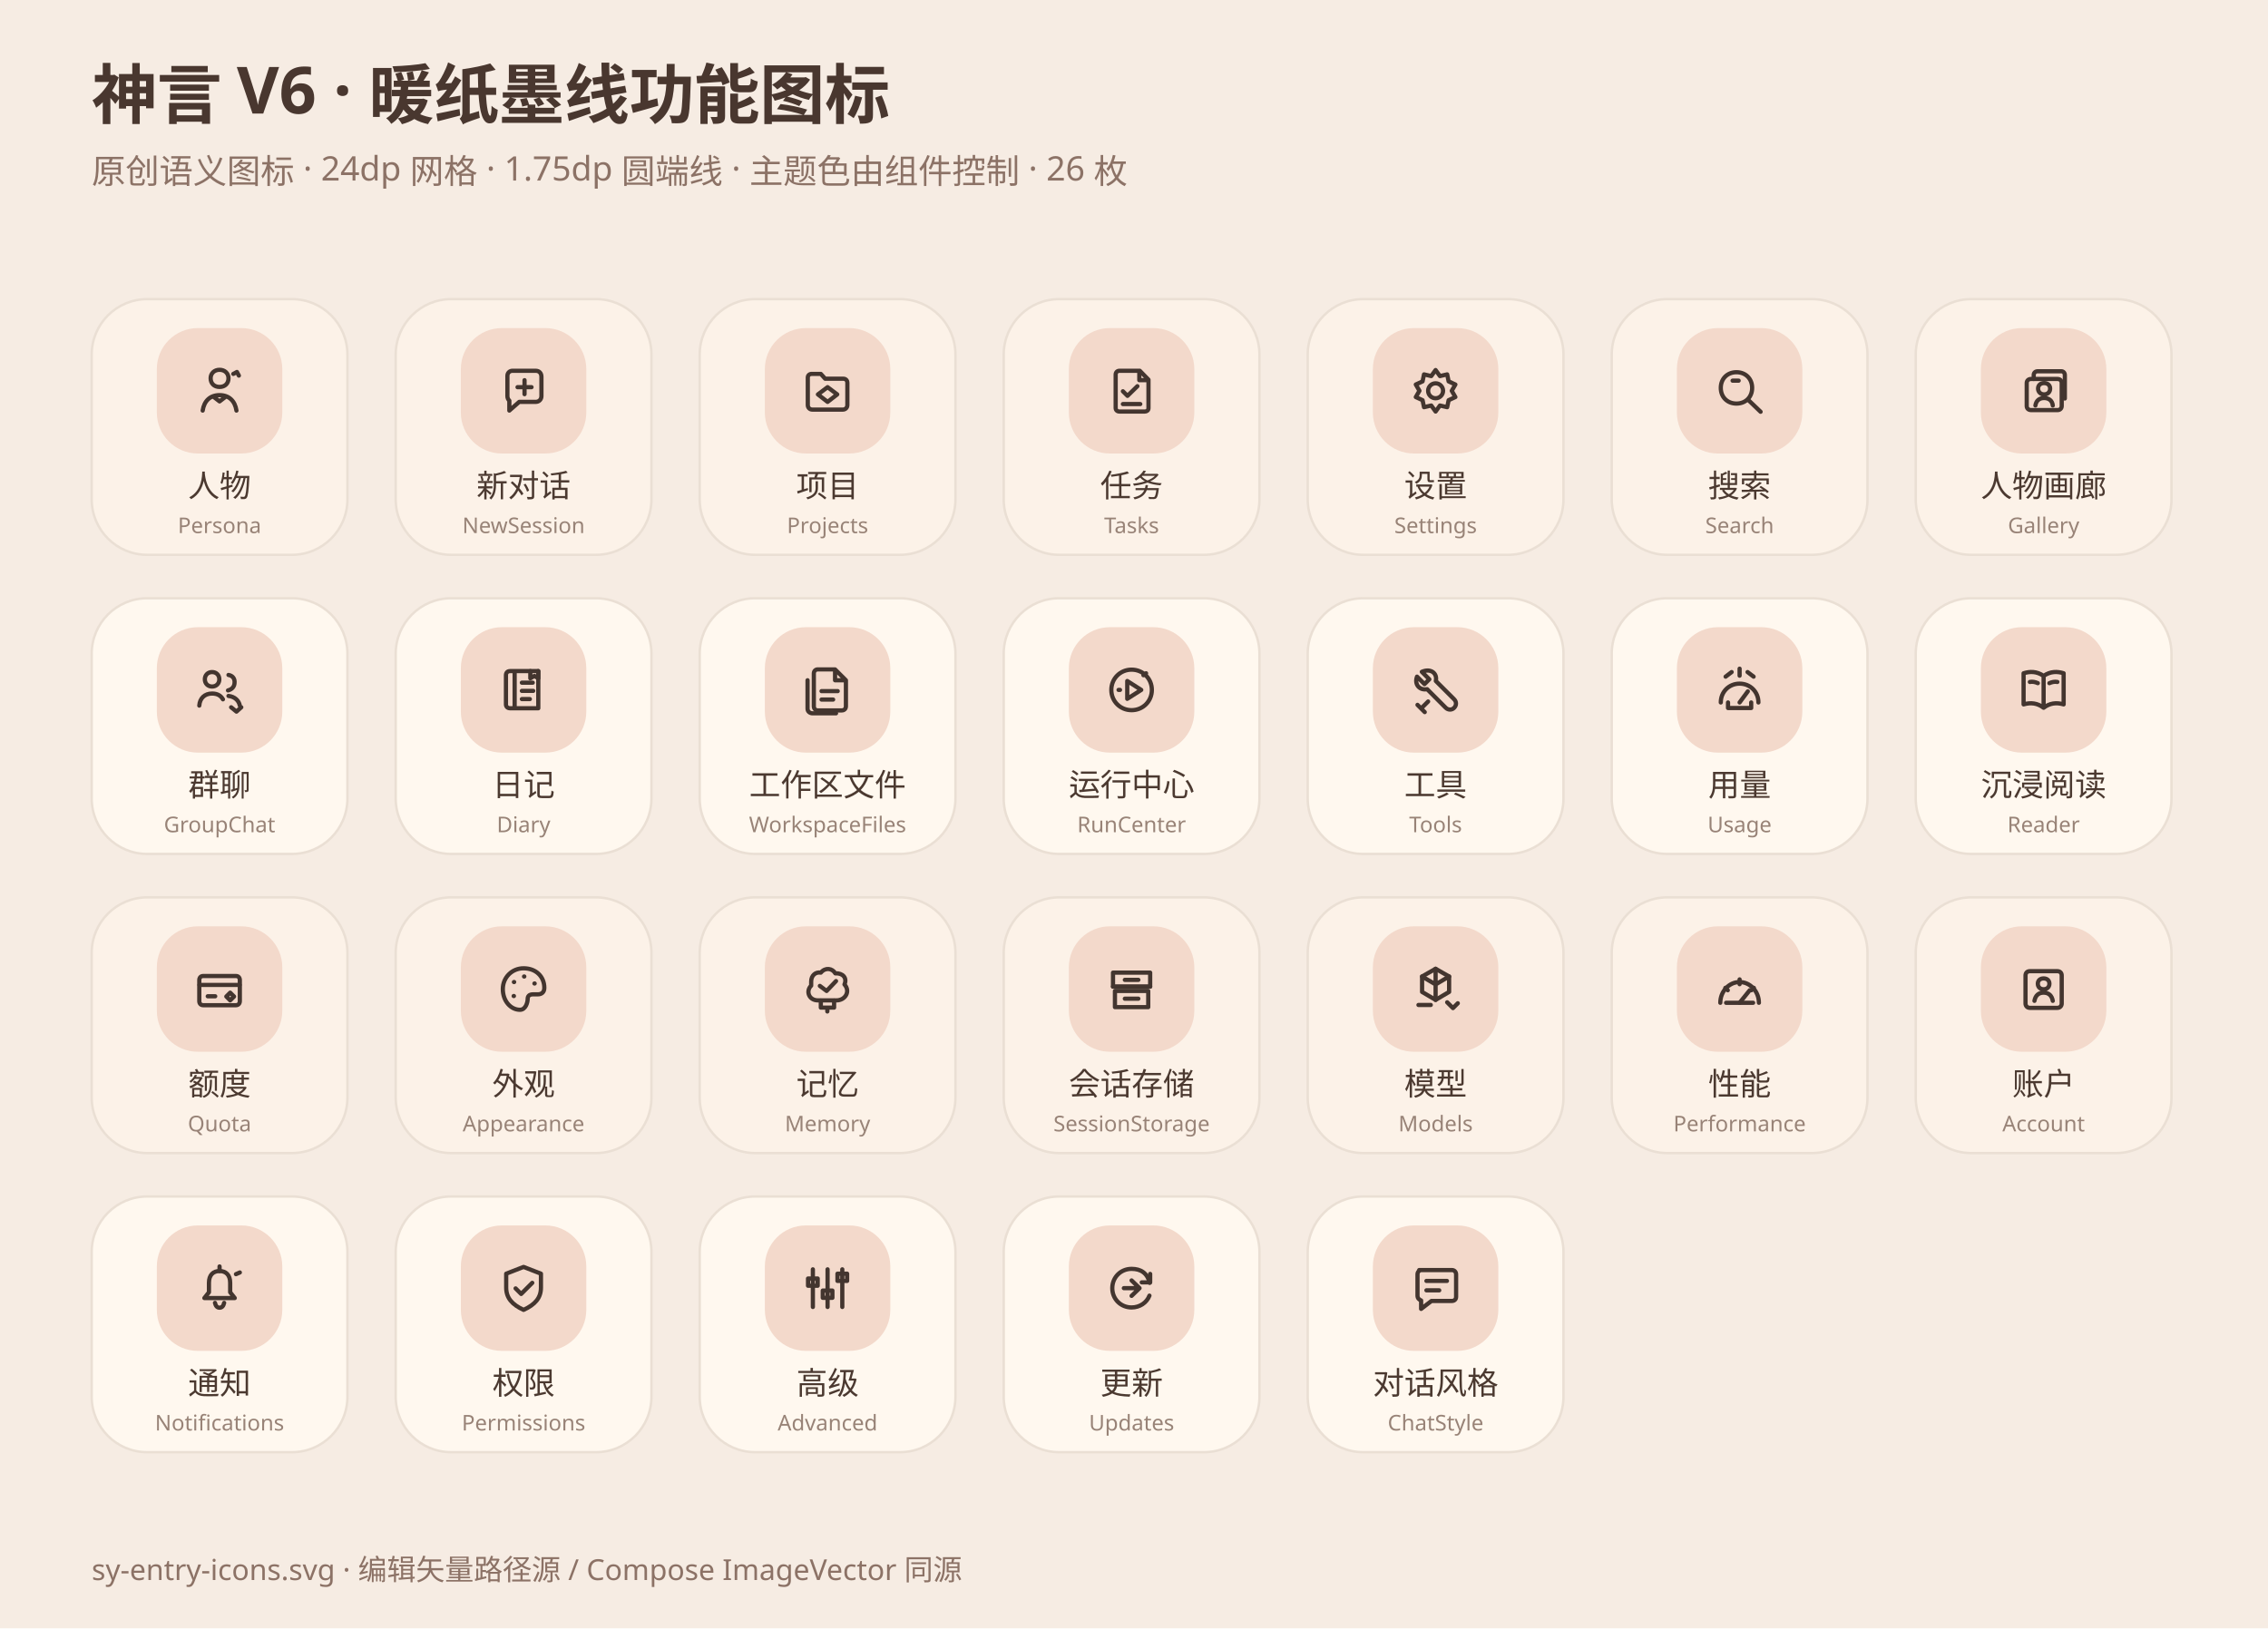
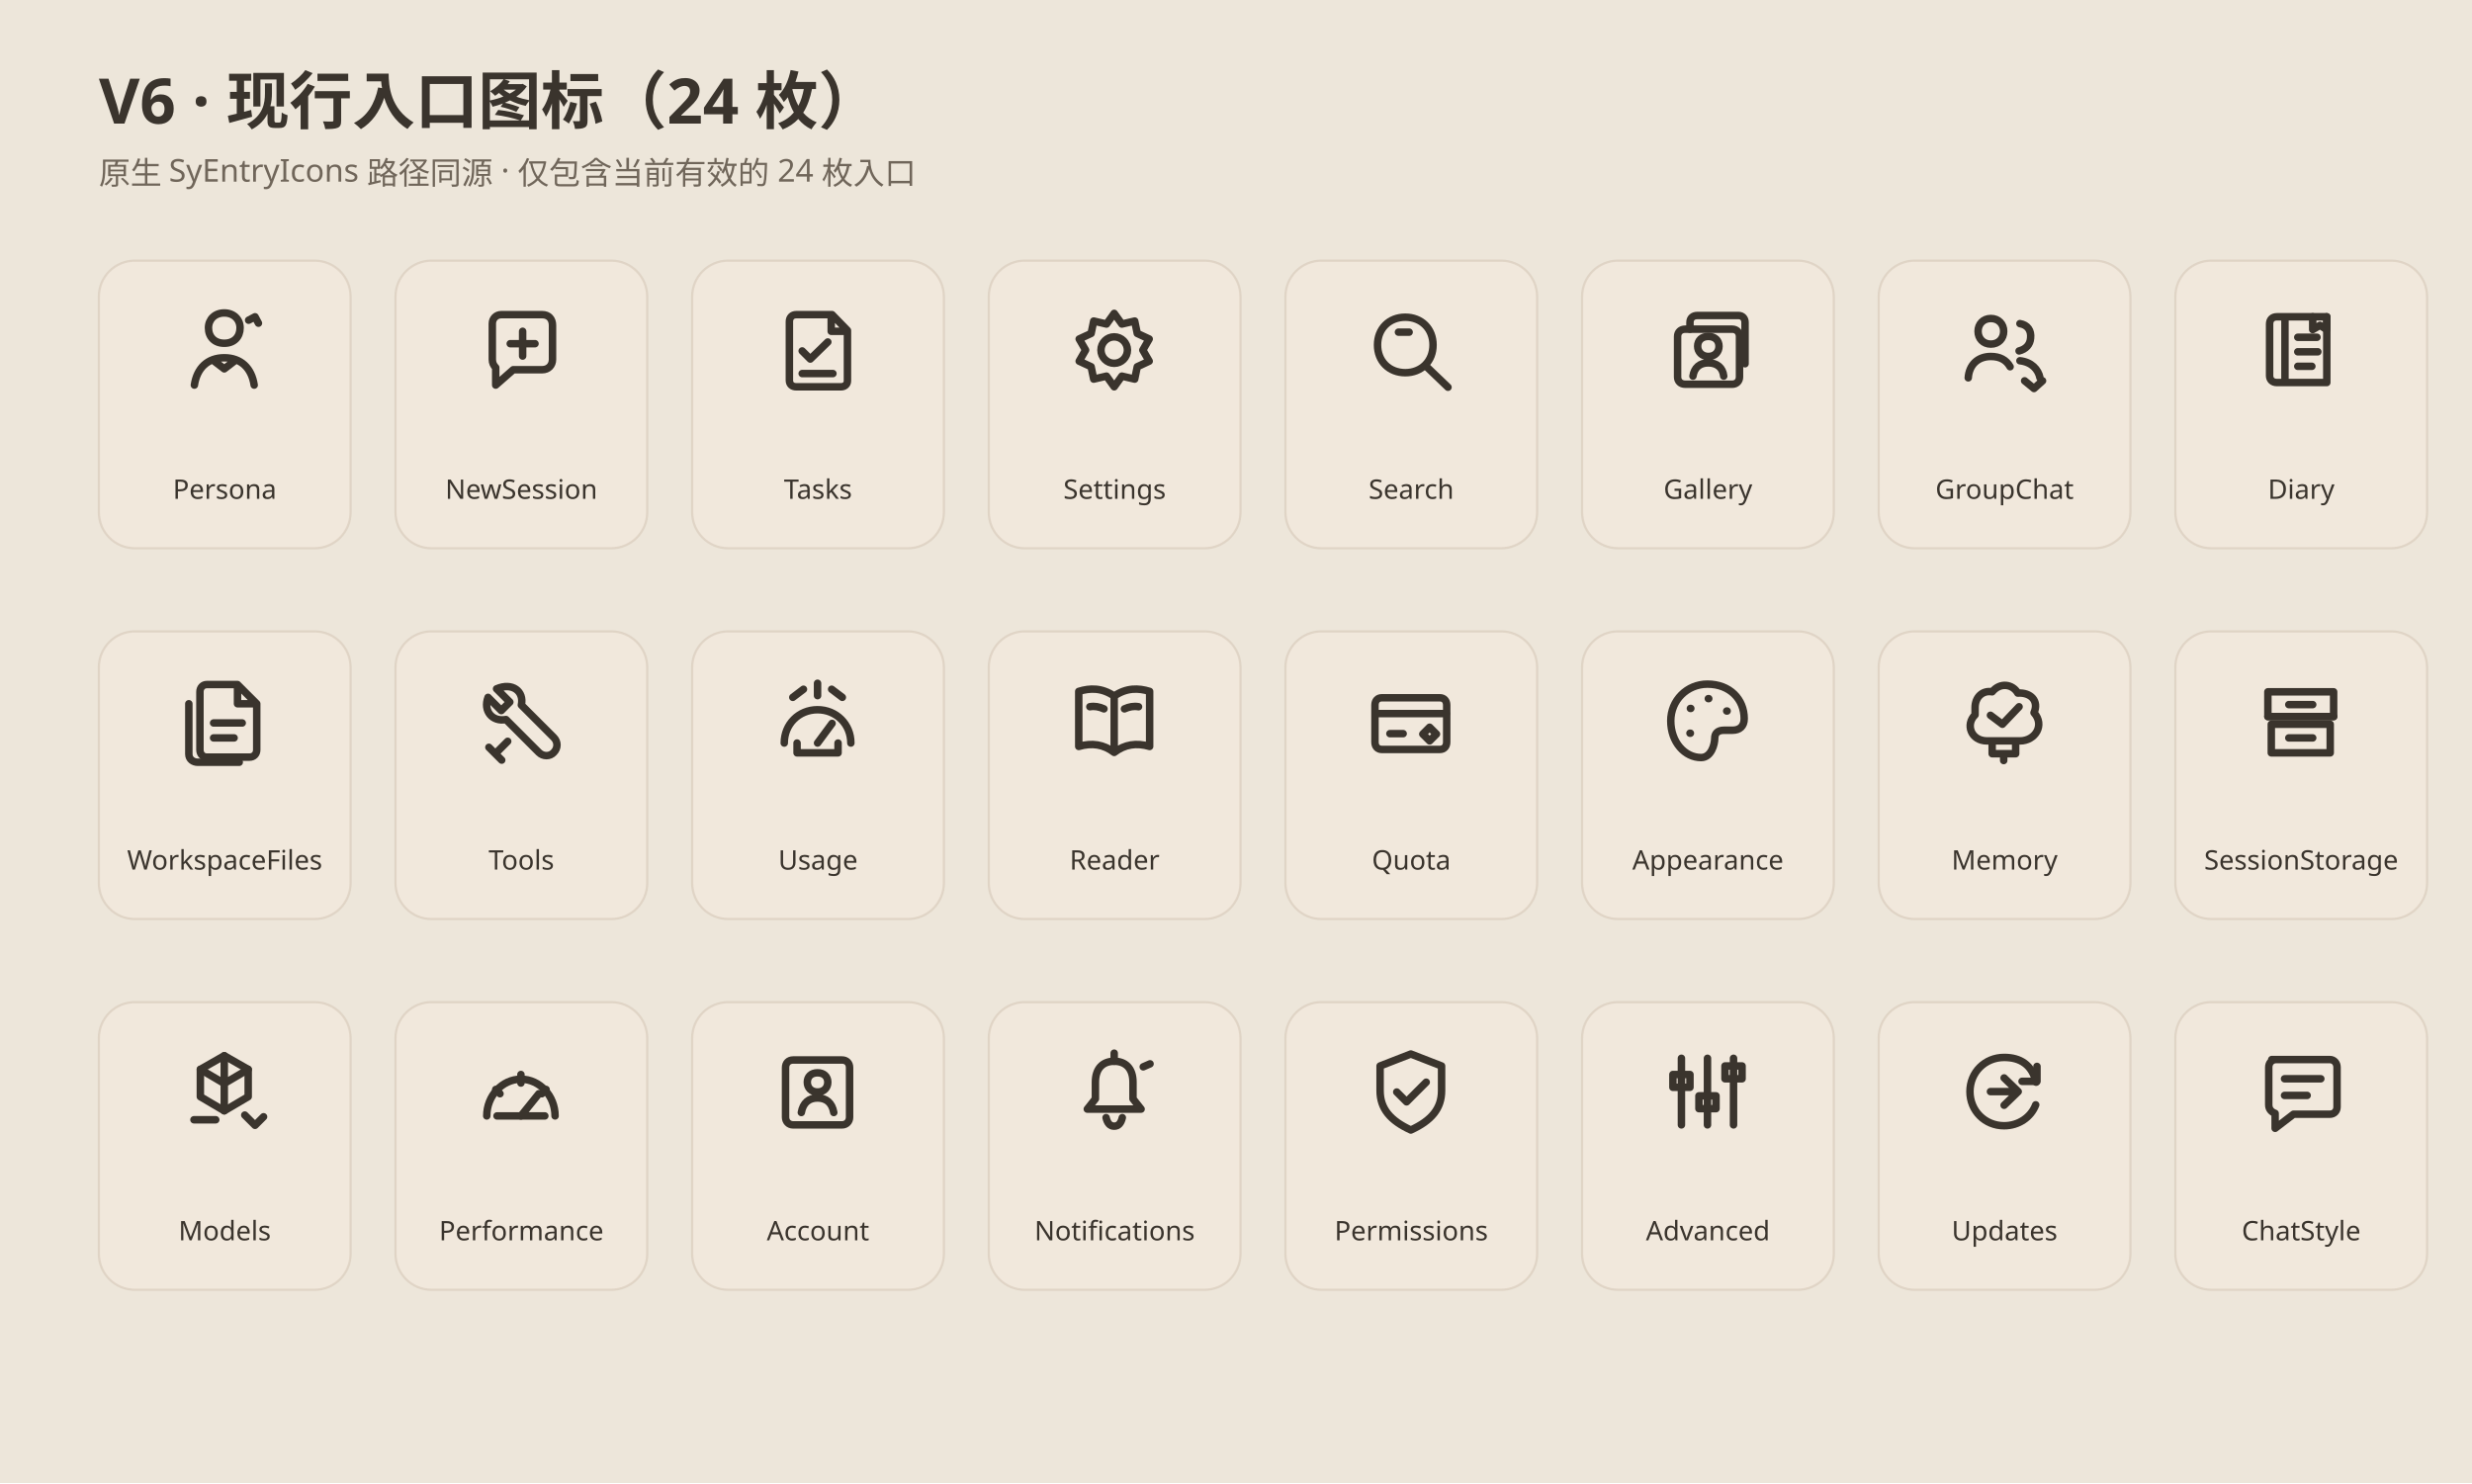
- <svg xmlns="http://www.w3.org/2000/svg" width="940" height="675" viewBox="0 0 940 675">
-   <rect width="940" height="675" fill="#F6ECE3" />
-   <text x="38" y="49" font-size="27" font-weight="700" fill="#49372F" font-family="sans-serif">神言 V6 · 暖纸墨线功能图标</text>
-   <text x="38" y="76" font-size="14" fill="#8C7266" font-family="sans-serif">原创语义图标 · 24dp 网格 · 1.75dp 圆端线 · 主题色由组件控制 · 26 枚</text>
-   <g transform="translate(38,124)">
-     <rect width="106" height="106" rx="23" fill="#FCF2E8" stroke="#EADFD4" />
-     <rect x="27" y="12" width="52" height="52" rx="17" fill="#F3D9CB" />
-     <g transform="translate(41,26)" fill="none" stroke="#43352F" stroke-width="1.75" stroke-linecap="round" stroke-linejoin="round">
-       <path d="M12 10.4 C9.7 10.4 8.3 8.9 8.3 6.8 C8.3 4.8 9.8 3.3 12 3.3 C14.2 3.3 15.7 4.8 15.7 6.8 C15.7 8.9 14.3 10.4 12 10.4" />
-       <path d="M5 20.2 C5.6 16.2 8.1 13.8 12 13.8 C15.9 13.8 18.4 16.2 19 20.2 M9.4 14.4 L12 16.4 L14.6 14.4" />
-       <path d="M17.7 5 L19.2 4.2 L20 5.7" />
-     </g>
-     <text x="53" y="82" font-size="13" text-anchor="middle" fill="#4B3930" font-family="sans-serif">人物</text>
-     <text x="53" y="97" font-size="9" text-anchor="middle" fill="#988377" font-family="sans-serif">Persona</text>
+ <svg xmlns="http://www.w3.org/2000/svg" width="1100" height="660" viewBox="0 0 1100 660">
+   <rect width="1100" height="660" fill="#EDE6DA" />
+   <text x="44" y="55" fill="#3A342D" font-size="28" font-family="sans-serif" font-weight="bold">V6 · 现行入口图标（24 枚）</text>
+   <text x="44" y="82" fill="#70665A" font-size="14" font-family="sans-serif">原生 SyEntryIcons 路径同源 · 仅包含当前有效的 24 枚入口</text>
+   <rect x="44" y="116" rx="16" width="112" height="128" fill="#F1E8DC" stroke="#D3C5B5" stroke-opacity=".55" />
+   <g transform="translate(77,133) scale(1.9)" fill="none" stroke="#3A342D" stroke-width="1.75" stroke-linecap="round" stroke-linejoin="round">
+     <path d="M12 10.4 C9.7 10.4 8.3 8.9 8.3 6.8 C8.3 4.8 9.8 3.3 12 3.3 C14.2 3.3 15.7 4.8 15.7 6.8 C15.7 8.9 14.3 10.4 12 10.4" />
+     <path d="M5 20.2 C5.6 16.2 8.1 13.8 12 13.8 C15.9 13.8 18.4 16.2 19 20.2 M9.4 14.4 L12 16.4 L14.6 14.4" />
+     <path d="M17.7 5 L19.2 4.2 L20 5.7" />
  </g>
-   <g transform="translate(164,124)">
-     <rect width="106" height="106" rx="23" fill="#FCF2E8" stroke="#EADFD4" />
-     <rect x="27" y="12" width="52" height="52" rx="17" fill="#F3D9CB" />
-     <g transform="translate(41,26)" fill="none" stroke="#43352F" stroke-width="1.75" stroke-linecap="round" stroke-linejoin="round">
-       <path d="M5.3 5.8 C5.3 4.6 6.2 3.7 7.4 3.7 H17 C18.5 3.7 19.4 4.7 19.4 6.2 V14.2 C19.4 15.6 18.4 16.6 17 16.6 H10.2 L6.1 20.2 V16.1 C5.6 15.6 5.3 15 5.3 14.2 Z" />
-       <path d="M12.4 7.6 V13.4 M9.5 10.5 H15.3" />
-     </g>
-     <text x="53" y="82" font-size="13" text-anchor="middle" fill="#4B3930" font-family="sans-serif">新对话</text>
-     <text x="53" y="97" font-size="9" text-anchor="middle" fill="#988377" font-family="sans-serif">NewSession</text>
+   <text x="100" y="222" font-size="12" font-family="sans-serif" text-anchor="middle" fill="#3A342D">Persona</text>
+   <rect x="176" y="116" rx="16" width="112" height="128" fill="#F1E8DC" stroke="#D3C5B5" stroke-opacity=".55" />
+   <g transform="translate(209,133) scale(1.9)" fill="none" stroke="#3A342D" stroke-width="1.75" stroke-linecap="round" stroke-linejoin="round">
+     <path d="M5.3 5.8 C5.3 4.6 6.2 3.7 7.4 3.7 H17 C18.5 3.7 19.4 4.7 19.4 6.2 V14.2 C19.4 15.6 18.4 16.6 17 16.6 H10.2 L6.1 20.2 V16.1 C5.6 15.6 5.3 15 5.3 14.2 Z" />
+     <path d="M12.4 7.6 V13.4 M9.5 10.5 H15.3" />
  </g>
-   <g transform="translate(290,124)">
-     <rect width="106" height="106" rx="23" fill="#FCF2E8" stroke="#EADFD4" />
-     <rect x="27" y="12" width="52" height="52" rx="17" fill="#F3D9CB" />
-     <g transform="translate(41,26)" fill="none" stroke="#43352F" stroke-width="1.75" stroke-linecap="round" stroke-linejoin="round">
-       <path d="M3.8 8.1 V6.5 C3.8 5.6 4.5 5 5.4 5 H9.2 L11 7 H18.6 C19.5 7 20.2 7.7 20.2 8.7 V17.9 C20.2 19 19.4 19.8 18.3 19.8 H5.7 C4.6 19.8 3.8 19 3.8 17.9 Z" />
-       <path d="M8 13.5 L12 10.5 L16 13.5 L12 16.6 Z" />
-     </g>
-     <text x="53" y="82" font-size="13" text-anchor="middle" fill="#4B3930" font-family="sans-serif">项目</text>
-     <text x="53" y="97" font-size="9" text-anchor="middle" fill="#988377" font-family="sans-serif">Projects</text>
+   <text x="232" y="222" font-size="12" font-family="sans-serif" text-anchor="middle" fill="#3A342D">NewSession</text>
+   <rect x="308" y="116" rx="16" width="112" height="128" fill="#F1E8DC" stroke="#D3C5B5" stroke-opacity=".55" />
+   <g transform="translate(341,133) scale(1.9)" fill="none" stroke="#3A342D" stroke-width="1.75" stroke-linecap="round" stroke-linejoin="round">
+     <path d="M7 3.7 H15.4 L19 7.4 V19.2 C19 20.1 18.3 20.6 17.5 20.6 H7 C6 20.6 5.4 20 5.4 19.1 V5.3 C5.4 4.4 6 3.7 7 3.7 Z M15.2 3.9 V7.6 H18.8" />
+     <path d="M8.4 12.2 L10.3 14.1 L14.4 10.1 M8.4 17.5 H15.6" />
  </g>
-   <g transform="translate(416,124)">
-     <rect width="106" height="106" rx="23" fill="#FCF2E8" stroke="#EADFD4" />
-     <rect x="27" y="12" width="52" height="52" rx="17" fill="#F3D9CB" />
-     <g transform="translate(41,26)" fill="none" stroke="#43352F" stroke-width="1.75" stroke-linecap="round" stroke-linejoin="round">
-       <path d="M7 3.7 H15.4 L19 7.4 V19.2 C19 20.1 18.3 20.6 17.5 20.6 H7 C6 20.6 5.4 20 5.4 19.1 V5.3 C5.4 4.4 6 3.7 7 3.7 Z M15.2 3.9 V7.6 H18.8" />
-       <path d="M8.4 12.2 L10.3 14.1 L14.4 10.1 M8.4 17.5 H15.6" />
-     </g>
-     <text x="53" y="82" font-size="13" text-anchor="middle" fill="#4B3930" font-family="sans-serif">任务</text>
-     <text x="53" y="97" font-size="9" text-anchor="middle" fill="#988377" font-family="sans-serif">Tasks</text>
+   <text x="364" y="222" font-size="12" font-family="sans-serif" text-anchor="middle" fill="#3A342D">Tasks</text>
+   <rect x="440" y="116" rx="16" width="112" height="128" fill="#F1E8DC" stroke="#D3C5B5" stroke-opacity=".55" />
+   <g transform="translate(473,133) scale(1.9)" fill="none" stroke="#3A342D" stroke-width="1.75" stroke-linecap="round" stroke-linejoin="round">
+     <path d="M12 3.4 L13.8 5.9 L16.8 5.2 L17.4 8.1 L20.2 9.4 L18.7 12 L20.2 14.6 L17.4 15.9 L16.8 18.8 L13.8 18.1 L12 20.6 L10.2 18.1 L7.2 18.8 L6.6 15.9 L3.8 14.6 L5.3 12 L3.8 9.4 L6.6 8.1 L7.2 5.2 L10.2 5.9 Z" />
+     <path d="M12 15.1 C13.7 15.1 15.1 13.7 15.1 12 S13.7 8.9 12 8.9 S8.9 10.3 8.9 12 S10.3 15.1 12 15.1 Z" />
  </g>
-   <g transform="translate(542,124)">
-     <rect width="106" height="106" rx="23" fill="#FCF2E8" stroke="#EADFD4" />
-     <rect x="27" y="12" width="52" height="52" rx="17" fill="#F3D9CB" />
-     <g transform="translate(41,26)" fill="none" stroke="#43352F" stroke-width="1.75" stroke-linecap="round" stroke-linejoin="round">
-       <path d="M12 3.4 L13.8 5.9 L16.8 5.2 L17.4 8.1 L20.2 9.4 L18.7 12 L20.2 14.6 L17.4 15.9 L16.8 18.8 L13.8 18.1 L12 20.6 L10.2 18.1 L7.2 18.8 L6.6 15.9 L3.8 14.6 L5.3 12 L3.8 9.4 L6.6 8.1 L7.2 5.2 L10.2 5.9 Z" />
-       <path d="M12 15.1 C13.7 15.1 15.1 13.7 15.1 12 S13.7 8.9 12 8.9 S8.9 10.3 8.9 12 S10.3 15.1 12 15.1 Z" />
-     </g>
-     <text x="53" y="82" font-size="13" text-anchor="middle" fill="#4B3930" font-family="sans-serif">设置</text>
-     <text x="53" y="97" font-size="9" text-anchor="middle" fill="#988377" font-family="sans-serif">Settings</text>
+   <text x="496" y="222" font-size="12" font-family="sans-serif" text-anchor="middle" fill="#3A342D">Settings</text>
+   <rect x="572" y="116" rx="16" width="112" height="128" fill="#F1E8DC" stroke="#D3C5B5" stroke-opacity=".55" />
+   <g transform="translate(605,133) scale(1.9)" fill="none" stroke="#3A342D" stroke-width="1.75" stroke-linecap="round" stroke-linejoin="round">
+     <path d="M10.7 4.3 C14.5 4.3 17.2 7 17.2 10.8 S14.5 17.3 10.7 17.3 S4.2 14.6 4.2 10.8 S6.9 4.3 10.7 4.3 Z" />
+     <path d="M15.9 16.1 L20.7 20.7 M9.1 7.8 L11.6 7.8" />
  </g>
-   <g transform="translate(668,124)">
-     <rect width="106" height="106" rx="23" fill="#FCF2E8" stroke="#EADFD4" />
-     <rect x="27" y="12" width="52" height="52" rx="17" fill="#F3D9CB" />
-     <g transform="translate(41,26)" fill="none" stroke="#43352F" stroke-width="1.75" stroke-linecap="round" stroke-linejoin="round">
-       <path d="M10.7 4.3 C14.5 4.3 17.2 7 17.2 10.8 S14.5 17.3 10.7 17.3 S4.2 14.6 4.2 10.8 S6.9 4.3 10.7 4.3 Z" />
-       <path d="M15.9 16.1 L20.7 20.7 M9.1 7.8 L11.6 7.8" />
-     </g>
-     <text x="53" y="82" font-size="13" text-anchor="middle" fill="#4B3930" font-family="sans-serif">搜索</text>
-     <text x="53" y="97" font-size="9" text-anchor="middle" fill="#988377" font-family="sans-serif">Search</text>
+   <text x="628" y="222" font-size="12" font-family="sans-serif" text-anchor="middle" fill="#3A342D">Search</text>
+   <rect x="704" y="116" rx="16" width="112" height="128" fill="#F1E8DC" stroke="#D3C5B5" stroke-opacity=".55" />
+   <g transform="translate(737,133) scale(1.9)" fill="none" stroke="#3A342D" stroke-width="1.75" stroke-linecap="round" stroke-linejoin="round">
+     <path d="M5 8.8 V18.3 C5 19.3 5.7 20 6.8 20 H17.8 C18.8 20 19.5 19.3 19.5 18.3 V8.8 C19.5 7.8 18.8 7.1 17.8 7.1 H6.8 C5.7 7.1 5 7.8 5 8.8 Z" />
+     <path d="M7.9 7.1 V5.5 C7.9 4.5 8.6 3.9 9.6 3.9 H19.3 C20.2 3.9 20.8 4.6 20.8 5.5 V15.2" />
+     <path d="M12.2 13.5 C13.8 13.5 14.7 12.4 14.7 11.1 C14.7 9.7 13.7 8.8 12.2 8.8 C10.7 8.8 9.7 9.7 9.7 11.1 C9.7 12.4 10.7 13.5 12.2 13.5 M8.6 18.1 C8.9 16.1 10.2 15 12.2 15 C14.2 15 15.6 16.1 15.8 18.1" />
  </g>
-   <g transform="translate(794,124)">
-     <rect width="106" height="106" rx="23" fill="#FCF2E8" stroke="#EADFD4" />
-     <rect x="27" y="12" width="52" height="52" rx="17" fill="#F3D9CB" />
-     <g transform="translate(41,26)" fill="none" stroke="#43352F" stroke-width="1.75" stroke-linecap="round" stroke-linejoin="round">
-       <path d="M5 8.8 V18.3 C5 19.3 5.7 20 6.8 20 H17.8 C18.8 20 19.5 19.3 19.5 18.3 V8.8 C19.5 7.8 18.8 7.1 17.8 7.1 H6.8 C5.7 7.1 5 7.8 5 8.8 Z" />
-       <path d="M7.9 7.1 V5.5 C7.9 4.5 8.6 3.9 9.6 3.9 H19.3 C20.2 3.9 20.8 4.6 20.8 5.5 V15.2" />
-       <path d="M12.2 13.5 C13.8 13.5 14.7 12.4 14.7 11.1 C14.7 9.7 13.7 8.8 12.2 8.8 C10.7 8.8 9.7 9.7 9.7 11.1 C9.7 12.4 10.7 13.5 12.2 13.5 M8.6 18.1 C8.9 16.1 10.2 15 12.2 15 C14.2 15 15.6 16.1 15.8 18.1" />
-     </g>
-     <text x="53" y="82" font-size="13" text-anchor="middle" fill="#4B3930" font-family="sans-serif">人物画廊</text>
-     <text x="53" y="97" font-size="9" text-anchor="middle" fill="#988377" font-family="sans-serif">Gallery</text>
+   <text x="760" y="222" font-size="12" font-family="sans-serif" text-anchor="middle" fill="#3A342D">Gallery</text>
+   <rect x="836" y="116" rx="16" width="112" height="128" fill="#F1E8DC" stroke="#D3C5B5" stroke-opacity=".55" />
+   <g transform="translate(869,133) scale(1.9)" fill="none" stroke="#3A342D" stroke-width="1.75" stroke-linecap="round" stroke-linejoin="round">
+     <path d="M8.9 10.6 C10.7 10.6 11.9 9.3 11.9 7.6 C11.9 5.9 10.7 4.6 8.9 4.6 C7.1 4.6 5.9 5.9 5.9 7.6 C5.9 9.3 7.1 10.6 8.9 10.6" />
+     <path d="M3.6 18.5 C3.8 15.5 5.8 13.5 8.9 13.5 C11 13.5 12.5 14.3 13.4 15.9" />
+     <path d="M15.7 5.8 C17.5 6.1 18.4 7.4 18.2 9.2 C18.1 10.7 17.1 11.8 15.5 12.2 M15.7 14.5 C18.4 14.8 20 16.5 20.4 18.5 M16.8 19.2 L19 21 L21 19.2" />
  </g>
-   <g transform="translate(38,248)">
-     <rect width="106" height="106" rx="23" fill="#FFF8EF" stroke="#EADFD4" />
-     <rect x="27" y="12" width="52" height="52" rx="17" fill="#F3D9CB" />
-     <g transform="translate(41,26)" fill="none" stroke="#43352F" stroke-width="1.75" stroke-linecap="round" stroke-linejoin="round">
-       <path d="M8.9 10.6 C10.7 10.6 11.9 9.3 11.9 7.6 C11.9 5.9 10.7 4.6 8.9 4.6 C7.1 4.6 5.9 5.9 5.9 7.6 C5.9 9.3 7.1 10.6 8.9 10.6" />
-       <path d="M3.6 18.5 C3.8 15.5 5.8 13.5 8.9 13.5 C11 13.5 12.5 14.3 13.4 15.9" />
-       <path d="M15.7 5.8 C17.5 6.1 18.4 7.4 18.2 9.2 C18.1 10.7 17.1 11.8 15.5 12.2 M15.7 14.5 C18.4 14.8 20 16.5 20.4 18.5 M16.8 19.2 L19 21 L21 19.2" />
-     </g>
-     <text x="53" y="82" font-size="13" text-anchor="middle" fill="#4B3930" font-family="sans-serif">群聊</text>
-     <text x="53" y="97" font-size="9" text-anchor="middle" fill="#988377" font-family="sans-serif">GroupChat</text>
+   <text x="892" y="222" font-size="12" font-family="sans-serif" text-anchor="middle" fill="#3A342D">GroupChat</text>
+   <rect x="968" y="116" rx="16" width="112" height="128" fill="#F1E8DC" stroke="#D3C5B5" stroke-opacity=".55" />
+   <g transform="translate(1001,133) scale(1.9)" fill="none" stroke="#3A342D" stroke-width="1.75" stroke-linecap="round" stroke-linejoin="round">
+     <path d="M6.4 4.2 H18.1 V19.6 H6.4 C5.3 19.6 4.7 18.9 4.7 18 V5.9 C4.7 4.9 5.3 4.2 6.4 4.2 Z M8.3 4.2 V19.6" />
+     <path d="M11.3 9 H15.8 M11.3 12.4 H16 M11.3 15.8 H14.6" />
+     <path d="M14.8 4.2 V7.2 L16.5 6.2 L18.1 7.2 V4.2" />
  </g>
-   <g transform="translate(164,248)">
-     <rect width="106" height="106" rx="23" fill="#FFF8EF" stroke="#EADFD4" />
-     <rect x="27" y="12" width="52" height="52" rx="17" fill="#F3D9CB" />
-     <g transform="translate(41,26)" fill="none" stroke="#43352F" stroke-width="1.75" stroke-linecap="round" stroke-linejoin="round">
-       <path d="M6.4 4.2 H18.1 V19.6 H6.4 C5.3 19.6 4.7 18.9 4.7 18 V5.9 C4.7 4.9 5.3 4.2 6.4 4.2 Z M8.3 4.2 V19.6" />
-       <path d="M11.3 9 H15.8 M11.3 12.4 H16 M11.3 15.8 H14.6" />
-       <path d="M14.8 4.2 V7.2 L16.5 6.2 L18.1 7.2 V4.2" />
-     </g>
-     <text x="53" y="82" font-size="13" text-anchor="middle" fill="#4B3930" font-family="sans-serif">日记</text>
-     <text x="53" y="97" font-size="9" text-anchor="middle" fill="#988377" font-family="sans-serif">Diary</text>
+   <text x="1024" y="222" font-size="12" font-family="sans-serif" text-anchor="middle" fill="#3A342D">Diary</text>
+   <rect x="44" y="281" rx="16" width="112" height="128" fill="#F1E8DC" stroke="#D3C5B5" stroke-opacity=".55" />
+   <g transform="translate(77,298) scale(1.9)" fill="none" stroke="#3A342D" stroke-width="1.75" stroke-linecap="round" stroke-linejoin="round">
+     <path d="M7.9 3.5 H15.1 L19.6 8 V18.8 C19.6 19.8 18.9 20.5 17.9 20.5 H7.9 C7 20.5 6.3 19.8 6.3 18.8 V5.2 C6.3 4.2 7 3.5 7.9 3.5 Z M15.1 3.5 V8 H19.6" />
+     <path d="M3.7 8 V19.8 C3.7 21 4.7 21.7 5.8 21.7 H15.5" />
+     <path d="M9.5 12.5 H16.2 M9.5 16 H14.3" />
  </g>
-   <g transform="translate(290,248)">
-     <rect width="106" height="106" rx="23" fill="#FFF8EF" stroke="#EADFD4" />
-     <rect x="27" y="12" width="52" height="52" rx="17" fill="#F3D9CB" />
-     <g transform="translate(41,26)" fill="none" stroke="#43352F" stroke-width="1.75" stroke-linecap="round" stroke-linejoin="round">
-       <path d="M7.9 3.5 H15.1 L19.6 8 V18.8 C19.6 19.8 18.9 20.5 17.9 20.5 H7.9 C7 20.5 6.3 19.8 6.3 18.8 V5.2 C6.3 4.2 7 3.5 7.9 3.5 Z M15.1 3.5 V8 H19.6" />
-       <path d="M3.7 8 V19.8 C3.7 21 4.7 21.7 5.8 21.7 H15.5" />
-       <path d="M9.5 12.5 H16.2 M9.5 16 H14.3" />
-     </g>
-     <text x="53" y="82" font-size="13" text-anchor="middle" fill="#4B3930" font-family="sans-serif">工作区文件</text>
-     <text x="53" y="97" font-size="9" text-anchor="middle" fill="#988377" font-family="sans-serif">WorkspaceFiles</text>
+   <text x="100" y="387" font-size="12" font-family="sans-serif" text-anchor="middle" fill="#3A342D">WorkspaceFiles</text>
+   <rect x="176" y="281" rx="16" width="112" height="128" fill="#F1E8DC" stroke="#D3C5B5" stroke-opacity=".55" />
+   <g transform="translate(209,298) scale(1.9)" fill="none" stroke="#3A342D" stroke-width="1.75" stroke-linecap="round" stroke-linejoin="round">
+     <path d="M6.3 4.5 L9.4 7.6 L7.4 9.6 L4.3 6.5 C3.1 9.7 5.3 12.3 8.5 11.7 L16.2 19.4 C17.2 20.4 18.8 20.4 19.7 19.4 C20.7 18.4 20.7 16.9 19.7 15.9 L12.1 8.3 C12.8 5.1 10 2.9 6.3 4.5 Z" />
+     <path d="M6 19.7 L8.9 16.8 M4.5 18.2 L7.5 21.2" />
  </g>
-   <g transform="translate(416,248)">
-     <rect width="106" height="106" rx="23" fill="#FFF8EF" stroke="#EADFD4" />
-     <rect x="27" y="12" width="52" height="52" rx="17" fill="#F3D9CB" />
-     <g transform="translate(41,26)" fill="none" stroke="#43352F" stroke-width="1.75" stroke-linecap="round" stroke-linejoin="round">
-       <path d="M12 3.6 C16.7 3.6 20.4 7.3 20.4 12 S16.7 20.4 12 20.4 S3.6 16.7 3.6 12 S7.3 3.6 12 3.6 Z" />
-       <path d="M10.2 8.3 L16 12 L10.2 15.7 Z M6.6 12 H7.2 M16.9 5.9 L18 5.1" />
-     </g>
-     <text x="53" y="82" font-size="13" text-anchor="middle" fill="#4B3930" font-family="sans-serif">运行中心</text>
-     <text x="53" y="97" font-size="9" text-anchor="middle" fill="#988377" font-family="sans-serif">RunCenter</text>
+   <text x="232" y="387" font-size="12" font-family="sans-serif" text-anchor="middle" fill="#3A342D">Tools</text>
+   <rect x="308" y="281" rx="16" width="112" height="128" fill="#F1E8DC" stroke="#D3C5B5" stroke-opacity=".55" />
+   <g transform="translate(341,298) scale(1.9)" fill="none" stroke="#3A342D" stroke-width="1.75" stroke-linecap="round" stroke-linejoin="round">
+     <path d="M4.2 17.2 C4.2 12.8 7.6 9.4 12 9.4 C16.4 9.4 19.8 12.8 19.8 17.2" />
+     <path d="M12 17.2 L15.4 12.6 M7.2 17.2 V19.5 H16.8 V17.2" />
+     <path d="M6.2 6.5 L8.7 4.6 M12 6.1 V3.2 M17.8 6.5 L15.3 4.6" />
  </g>
-   <g transform="translate(542,248)">
-     <rect width="106" height="106" rx="23" fill="#FFF8EF" stroke="#EADFD4" />
-     <rect x="27" y="12" width="52" height="52" rx="17" fill="#F3D9CB" />
-     <g transform="translate(41,26)" fill="none" stroke="#43352F" stroke-width="1.75" stroke-linecap="round" stroke-linejoin="round">
-       <path d="M6.3 4.5 L9.4 7.6 L7.4 9.6 L4.3 6.5 C3.1 9.7 5.3 12.3 8.5 11.7 L16.2 19.4 C17.2 20.4 18.8 20.4 19.7 19.4 C20.7 18.4 20.7 16.9 19.7 15.9 L12.1 8.3 C12.8 5.1 10 2.9 6.3 4.5 Z" />
-       <path d="M6 19.7 L8.9 16.8 M4.5 18.2 L7.5 21.2" />
-     </g>
-     <text x="53" y="82" font-size="13" text-anchor="middle" fill="#4B3930" font-family="sans-serif">工具</text>
-     <text x="53" y="97" font-size="9" text-anchor="middle" fill="#988377" font-family="sans-serif">Tools</text>
+   <text x="364" y="387" font-size="12" font-family="sans-serif" text-anchor="middle" fill="#3A342D">Usage</text>
+   <rect x="440" y="281" rx="16" width="112" height="128" fill="#F1E8DC" stroke="#D3C5B5" stroke-opacity=".55" />
+   <g transform="translate(473,298) scale(1.9)" fill="none" stroke="#3A342D" stroke-width="1.75" stroke-linecap="round" stroke-linejoin="round">
+     <path d="M12 6.2 C9.1 4.2 6.3 4.3 3.7 5.1 V18 C6.8 17.1 9.5 17.5 12 19.4 C14.5 17.5 17.2 17.1 20.3 18 V5.1 C17.7 4.3 14.9 4.2 12 6.2 Z M12 6.2 V19.4" />
+     <path d="M6.3 8.7 C7.4 8.5 8.5 8.7 9.6 9.2 M14.4 9.2 C15.5 8.7 16.6 8.5 17.7 8.7" />
  </g>
-   <g transform="translate(668,248)">
-     <rect width="106" height="106" rx="23" fill="#FFF8EF" stroke="#EADFD4" />
-     <rect x="27" y="12" width="52" height="52" rx="17" fill="#F3D9CB" />
-     <g transform="translate(41,26)" fill="none" stroke="#43352F" stroke-width="1.75" stroke-linecap="round" stroke-linejoin="round">
-       <path d="M4.2 17.2 C4.2 12.8 7.6 9.4 12 9.4 C16.4 9.4 19.8 12.8 19.8 17.2" />
-       <path d="M12 17.2 L15.4 12.6 M7.2 17.2 V19.5 H16.8 V17.2" />
-       <path d="M6.2 6.5 L8.7 4.6 M12 6.1 V3.2 M17.8 6.5 L15.3 4.6" />
-     </g>
-     <text x="53" y="82" font-size="13" text-anchor="middle" fill="#4B3930" font-family="sans-serif">用量</text>
-     <text x="53" y="97" font-size="9" text-anchor="middle" fill="#988377" font-family="sans-serif">Usage</text>
+   <text x="496" y="387" font-size="12" font-family="sans-serif" text-anchor="middle" fill="#3A342D">Reader</text>
+   <rect x="572" y="281" rx="16" width="112" height="128" fill="#F1E8DC" stroke="#D3C5B5" stroke-opacity=".55" />
+   <g transform="translate(605,298) scale(1.9)" fill="none" stroke="#3A342D" stroke-width="1.75" stroke-linecap="round" stroke-linejoin="round">
+     <path d="M5.2 6.6 H18.8 C19.8 6.6 20.4 7.3 20.4 8.3 V17 C20.4 18 19.8 18.7 18.8 18.7 H5.2 C4.2 18.7 3.6 18 3.6 17 V8.3 C3.6 7.3 4.2 6.6 5.2 6.6 Z" />
+     <path d="M3.7 10.3 H20.3 M7.1 15 H10.2 M16.4 13.5 L18 15.1 L16.4 16.7 L14.8 15.1 Z" />
  </g>
-   <g transform="translate(794,248)">
-     <rect width="106" height="106" rx="23" fill="#FFF8EF" stroke="#EADFD4" />
-     <rect x="27" y="12" width="52" height="52" rx="17" fill="#F3D9CB" />
-     <g transform="translate(41,26)" fill="none" stroke="#43352F" stroke-width="1.75" stroke-linecap="round" stroke-linejoin="round">
-       <path d="M12 6.2 C9.1 4.2 6.3 4.3 3.7 5.1 V18 C6.8 17.1 9.5 17.5 12 19.4 C14.5 17.5 17.2 17.1 20.3 18 V5.1 C17.7 4.3 14.9 4.2 12 6.2 Z M12 6.2 V19.4" />
-       <path d="M6.3 8.7 C7.4 8.5 8.5 8.7 9.6 9.2 M14.4 9.2 C15.5 8.7 16.6 8.5 17.7 8.7" />
-     </g>
-     <text x="53" y="82" font-size="13" text-anchor="middle" fill="#4B3930" font-family="sans-serif">沉浸阅读</text>
-     <text x="53" y="97" font-size="9" text-anchor="middle" fill="#988377" font-family="sans-serif">Reader</text>
+   <text x="628" y="387" font-size="12" font-family="sans-serif" text-anchor="middle" fill="#3A342D">Quota</text>
+   <rect x="704" y="281" rx="16" width="112" height="128" fill="#F1E8DC" stroke="#D3C5B5" stroke-opacity=".55" />
+   <g transform="translate(737,298) scale(1.9)" fill="none" stroke="#3A342D" stroke-width="1.75" stroke-linecap="round" stroke-linejoin="round">
+     <path d="M12 3.4 C17.2 3.4 20.6 6.9 20.6 11.5 C20.6 13.3 19.5 14.2 17.9 14.2 H15.9 C14.3 14.2 13.7 15 13.7 16.1 C13.7 17.5 12.9 20.6 10.5 20.6 C6.7 20.6 3.4 17 3.4 12 C3.4 7.2 7.2 3.4 12 3.4 Z" />
+     <path d="M8 9.1 L8.1 9.1 M12.2 6.8 L12.3 6.8 M16.5 9.7 L16.6 9.7 M7.9 14.9 L8 14.9" />
  </g>
-   <g transform="translate(38,372)">
-     <rect width="106" height="106" rx="23" fill="#FCF2E8" stroke="#EADFD4" />
-     <rect x="27" y="12" width="52" height="52" rx="17" fill="#F3D9CB" />
-     <g transform="translate(41,26)" fill="none" stroke="#43352F" stroke-width="1.75" stroke-linecap="round" stroke-linejoin="round">
-       <path d="M5.2 6.6 H18.8 C19.8 6.6 20.4 7.3 20.4 8.3 V17 C20.4 18 19.8 18.7 18.8 18.7 H5.2 C4.2 18.7 3.6 18 3.6 17 V8.3 C3.6 7.3 4.2 6.6 5.2 6.6 Z" />
-       <path d="M3.7 10.3 H20.3 M7.1 15 H10.2 M16.4 13.5 L18 15.1 L16.4 16.7 L14.8 15.1 Z" />
-     </g>
-     <text x="53" y="82" font-size="13" text-anchor="middle" fill="#4B3930" font-family="sans-serif">额度</text>
-     <text x="53" y="97" font-size="9" text-anchor="middle" fill="#988377" font-family="sans-serif">Quota</text>
+   <text x="760" y="387" font-size="12" font-family="sans-serif" text-anchor="middle" fill="#3A342D">Appearance</text>
+   <rect x="836" y="281" rx="16" width="112" height="128" fill="#F1E8DC" stroke="#D3C5B5" stroke-opacity=".55" />
+   <g transform="translate(869,298) scale(1.9)" fill="none" stroke="#3A342D" stroke-width="1.75" stroke-linecap="round" stroke-linejoin="round">
+     <path d="M5.2 8.9 C5.2 6.4 7 4.8 9.2 5.2 C11.1 2.9 14 3.4 15.2 5.5 C18.3 5.3 20.2 7.4 19 10.1 C21.6 13 19.3 16.7 15.7 16.7 H8 C4.2 16.7 2.9 12.8 5.2 10.6 Z" />
+     <path d="M9.2 16.8 V19.7 H14.7 V16.8 M11.9 19.7 V21.3" />
+     <path d="M8.8 10.7 L11.6 12.8 L15.5 8.7" />
  </g>
-   <g transform="translate(164,372)">
-     <rect width="106" height="106" rx="23" fill="#FCF2E8" stroke="#EADFD4" />
-     <rect x="27" y="12" width="52" height="52" rx="17" fill="#F3D9CB" />
-     <g transform="translate(41,26)" fill="none" stroke="#43352F" stroke-width="1.75" stroke-linecap="round" stroke-linejoin="round">
-       <path d="M12 3.4 C17.2 3.4 20.6 6.9 20.6 11.5 C20.6 13.3 19.5 14.2 17.9 14.2 H15.9 C14.3 14.2 13.7 15 13.7 16.1 C13.7 17.5 12.9 20.6 10.5 20.6 C6.7 20.6 3.4 17 3.4 12 C3.4 7.2 7.2 3.4 12 3.4 Z" />
-       <path d="M8 9.1 L8.1 9.1 M12.2 6.8 L12.3 6.8 M16.5 9.7 L16.6 9.7 M7.9 14.9 L8 14.9" />
-     </g>
-     <text x="53" y="82" font-size="13" text-anchor="middle" fill="#4B3930" font-family="sans-serif">外观</text>
-     <text x="53" y="97" font-size="9" text-anchor="middle" fill="#988377" font-family="sans-serif">Appearance</text>
+   <text x="892" y="387" font-size="12" font-family="sans-serif" text-anchor="middle" fill="#3A342D">Memory</text>
+   <rect x="968" y="281" rx="16" width="112" height="128" fill="#F1E8DC" stroke="#D3C5B5" stroke-opacity=".55" />
+   <g transform="translate(1001,298) scale(1.9)" fill="none" stroke="#3A342D" stroke-width="1.75" stroke-linecap="round" stroke-linejoin="round">
+     <path d="M4.3 5.2 H19.7 V11 H4.3 Z M5.1 12.8 H18.9 V19.5 H5.1 Z" />
+     <path d="M9.2 8.2 H14.8 M9.2 16 H14.8 M4.3 11 H19.7" />
  </g>
-   <g transform="translate(290,372)">
-     <rect width="106" height="106" rx="23" fill="#FCF2E8" stroke="#EADFD4" />
-     <rect x="27" y="12" width="52" height="52" rx="17" fill="#F3D9CB" />
-     <g transform="translate(41,26)" fill="none" stroke="#43352F" stroke-width="1.75" stroke-linecap="round" stroke-linejoin="round">
-       <path d="M5.2 8.9 C5.2 6.4 7 4.8 9.2 5.2 C11.1 2.9 14 3.4 15.2 5.5 C18.3 5.3 20.2 7.4 19 10.1 C21.6 13 19.3 16.7 15.7 16.7 H8 C4.2 16.7 2.9 12.8 5.2 10.6 Z" />
-       <path d="M9.2 16.8 V19.7 H14.7 V16.8 M11.9 19.7 V21.3" />
-       <path d="M8.8 10.7 L11.6 12.8 L15.5 8.7" />
-     </g>
-     <text x="53" y="82" font-size="13" text-anchor="middle" fill="#4B3930" font-family="sans-serif">记忆</text>
-     <text x="53" y="97" font-size="9" text-anchor="middle" fill="#988377" font-family="sans-serif">Memory</text>
+   <text x="1024" y="387" font-size="12" font-family="sans-serif" text-anchor="middle" fill="#3A342D">SessionStorage</text>
+   <rect x="44" y="446" rx="16" width="112" height="128" fill="#F1E8DC" stroke="#D3C5B5" stroke-opacity=".55" />
+   <g transform="translate(77,463) scale(1.9)" fill="none" stroke="#3A342D" stroke-width="1.75" stroke-linecap="round" stroke-linejoin="round">
+     <path d="M12 3.6 L17.6 6.8 V13.2 L12 16.5 L6.4 13.2 V6.8 Z" />
+     <path d="M12 3.6 V10.1 M6.4 6.8 L12 10.1 L17.6 6.8 M12 10.1 V16.5" />
+     <path d="M16.8 17.5 L19.2 19.9 L21.2 17.9 M4.9 18.6 H10" />
  </g>
-   <g transform="translate(416,372)">
-     <rect width="106" height="106" rx="23" fill="#FCF2E8" stroke="#EADFD4" />
-     <rect x="27" y="12" width="52" height="52" rx="17" fill="#F3D9CB" />
-     <g transform="translate(41,26)" fill="none" stroke="#43352F" stroke-width="1.75" stroke-linecap="round" stroke-linejoin="round">
-       <path d="M4.3 5.2 H19.7 V11 H4.3 Z M5.1 12.8 H18.9 V19.5 H5.1 Z" />
-       <path d="M9.2 8.2 H14.8 M9.2 16 H14.8 M4.3 11 H19.7" />
-     </g>
-     <text x="53" y="82" font-size="13" text-anchor="middle" fill="#4B3930" font-family="sans-serif">会话存储</text>
-     <text x="53" y="97" font-size="9" text-anchor="middle" fill="#988377" font-family="sans-serif">SessionStorage</text>
+   <text x="100" y="552" font-size="12" font-family="sans-serif" text-anchor="middle" fill="#3A342D">Models</text>
+   <rect x="176" y="446" rx="16" width="112" height="128" fill="#F1E8DC" stroke="#D3C5B5" stroke-opacity=".55" />
+   <g transform="translate(209,463) scale(1.9)" fill="none" stroke="#3A342D" stroke-width="1.75" stroke-linecap="round" stroke-linejoin="round">
+     <path d="M4 17.7 C4 13 7.6 9.1 12 9.1 S20 13 20 17.7 M6.4 17.7 H17.6" />
+     <path d="M12 17.7 L16.2 12.5 M7.1 12.5 L6.1 11.5 M12 10 V8 M16.9 12.5 L17.9 11.5" />
  </g>
-   <g transform="translate(542,372)">
-     <rect width="106" height="106" rx="23" fill="#FCF2E8" stroke="#EADFD4" />
-     <rect x="27" y="12" width="52" height="52" rx="17" fill="#F3D9CB" />
-     <g transform="translate(41,26)" fill="none" stroke="#43352F" stroke-width="1.75" stroke-linecap="round" stroke-linejoin="round">
-       <path d="M12 3.6 L17.6 6.8 V13.2 L12 16.5 L6.4 13.2 V6.8 Z" />
-       <path d="M12 3.6 V10.1 M6.4 6.8 L12 10.1 L17.6 6.8 M12 10.1 V16.5" />
-       <path d="M16.8 17.5 L19.2 19.9 L21.2 17.9 M4.9 18.6 H10" />
-     </g>
-     <text x="53" y="82" font-size="13" text-anchor="middle" fill="#4B3930" font-family="sans-serif">模型</text>
-     <text x="53" y="97" font-size="9" text-anchor="middle" fill="#988377" font-family="sans-serif">Models</text>
+   <text x="232" y="552" font-size="12" font-family="sans-serif" text-anchor="middle" fill="#3A342D">Performance</text>
+   <rect x="308" y="446" rx="16" width="112" height="128" fill="#F1E8DC" stroke="#D3C5B5" stroke-opacity=".55" />
+   <g transform="translate(341,463) scale(1.9)" fill="none" stroke="#3A342D" stroke-width="1.75" stroke-linecap="round" stroke-linejoin="round">
+     <path d="M6.3 4.6 H17.7 C18.8 4.6 19.5 5.3 19.5 6.4 V18 C19.5 19 18.8 19.8 17.7 19.8 H6.3 C5.2 19.8 4.5 19 4.5 18 V6.4 C4.5 5.3 5.2 4.6 6.3 4.6 Z" />
+     <path d="M12 12.1 C13.5 12.1 14.4 11.1 14.4 9.8 S13.5 7.6 12 7.6 S9.6 8.5 9.6 9.8 S10.5 12.1 12 12.1 Z M8.2 16.9 C8.6 14.6 10 13.5 12 13.5 S15.4 14.6 15.8 16.9" />
  </g>
-   <g transform="translate(668,372)">
-     <rect width="106" height="106" rx="23" fill="#FCF2E8" stroke="#EADFD4" />
-     <rect x="27" y="12" width="52" height="52" rx="17" fill="#F3D9CB" />
-     <g transform="translate(41,26)" fill="none" stroke="#43352F" stroke-width="1.75" stroke-linecap="round" stroke-linejoin="round">
-       <path d="M4 17.7 C4 13 7.6 9.1 12 9.1 S20 13 20 17.7 M6.4 17.7 H17.6" />
-       <path d="M12 17.7 L16.2 12.5 M7.1 12.5 L6.1 11.5 M12 10 V8 M16.9 12.5 L17.9 11.5" />
-     </g>
-     <text x="53" y="82" font-size="13" text-anchor="middle" fill="#4B3930" font-family="sans-serif">性能</text>
-     <text x="53" y="97" font-size="9" text-anchor="middle" fill="#988377" font-family="sans-serif">Performance</text>
+   <text x="364" y="552" font-size="12" font-family="sans-serif" text-anchor="middle" fill="#3A342D">Account</text>
+   <rect x="440" y="446" rx="16" width="112" height="128" fill="#F1E8DC" stroke="#D3C5B5" stroke-opacity=".55" />
+   <g transform="translate(473,463) scale(1.9)" fill="none" stroke="#3A342D" stroke-width="1.75" stroke-linecap="round" stroke-linejoin="round">
+     <path d="M7.6 9.8 C7.6 6.5 9.4 4.9 12 4.9 S16.4 6.5 16.4 9.8 V13.7 L18.3 16.1 H5.7 L7.6 13.7 Z" />
+     <path d="M10.1 18.1 C10.4 19.4 11 20.1 12 20.1 S13.6 19.4 13.9 18.1 M12 3 V4.9" />
+     <path d="M18.8 6.2 L20.4 5.5" />
  </g>
-   <g transform="translate(794,372)">
-     <rect width="106" height="106" rx="23" fill="#FCF2E8" stroke="#EADFD4" />
-     <rect x="27" y="12" width="52" height="52" rx="17" fill="#F3D9CB" />
-     <g transform="translate(41,26)" fill="none" stroke="#43352F" stroke-width="1.75" stroke-linecap="round" stroke-linejoin="round">
-       <path d="M6.3 4.6 H17.7 C18.8 4.6 19.5 5.3 19.5 6.4 V18 C19.5 19 18.8 19.8 17.7 19.8 H6.3 C5.2 19.8 4.5 19 4.5 18 V6.4 C4.5 5.3 5.2 4.6 6.3 4.6 Z" />
-       <path d="M12 12.1 C13.5 12.1 14.4 11.1 14.4 9.8 S13.5 7.6 12 7.6 S9.6 8.5 9.6 9.8 S10.5 12.1 12 12.1 Z M8.2 16.9 C8.6 14.6 10 13.5 12 13.5 S15.4 14.6 15.8 16.9" />
-     </g>
-     <text x="53" y="82" font-size="13" text-anchor="middle" fill="#4B3930" font-family="sans-serif">账户</text>
-     <text x="53" y="97" font-size="9" text-anchor="middle" fill="#988377" font-family="sans-serif">Account</text>
+   <text x="496" y="552" font-size="12" font-family="sans-serif" text-anchor="middle" fill="#3A342D">Notifications</text>
+   <rect x="572" y="446" rx="16" width="112" height="128" fill="#F1E8DC" stroke="#D3C5B5" stroke-opacity=".55" />
+   <g transform="translate(605,463) scale(1.9)" fill="none" stroke="#3A342D" stroke-width="1.75" stroke-linecap="round" stroke-linejoin="round">
+     <path d="M12 3.2 L19.2 6 V11.8 C19.2 16 16.8 18.8 12 21 C7.2 18.8 4.8 16 4.8 11.8 V6 Z" />
+     <path d="M8.7 12.1 L11 14.4 L15.6 9.8" />
  </g>
-   <g transform="translate(38,496)">
-     <rect width="106" height="106" rx="23" fill="#FFF8EF" stroke="#EADFD4" />
-     <rect x="27" y="12" width="52" height="52" rx="17" fill="#F3D9CB" />
-     <g transform="translate(41,26)" fill="none" stroke="#43352F" stroke-width="1.75" stroke-linecap="round" stroke-linejoin="round">
-       <path d="M7.6 9.8 C7.6 6.5 9.4 4.9 12 4.9 S16.4 6.5 16.4 9.8 V13.7 L18.3 16.1 H5.7 L7.6 13.7 Z" />
-       <path d="M10.1 18.1 C10.4 19.4 11 20.1 12 20.1 S13.6 19.4 13.9 18.1 M12 3 V4.9" />
-       <path d="M18.8 6.2 L20.4 5.5" />
-     </g>
-     <text x="53" y="82" font-size="13" text-anchor="middle" fill="#4B3930" font-family="sans-serif">通知</text>
-     <text x="53" y="97" font-size="9" text-anchor="middle" fill="#988377" font-family="sans-serif">Notifications</text>
+   <text x="628" y="552" font-size="12" font-family="sans-serif" text-anchor="middle" fill="#3A342D">Permissions</text>
+   <rect x="704" y="446" rx="16" width="112" height="128" fill="#F1E8DC" stroke="#D3C5B5" stroke-opacity=".55" />
+   <g transform="translate(737,463) scale(1.9)" fill="none" stroke="#3A342D" stroke-width="1.75" stroke-linecap="round" stroke-linejoin="round">
+     <path d="M5.9 4.2 V19.8 M12 4.2 V19.8 M18.1 4.2 V19.8" />
+     <path d="M3.9 8 H7.9 V11 H3.9 Z M10 13 H14 V16 H10 Z M16.1 6 H20.1 V9 H16.1 Z" />
  </g>
-   <g transform="translate(164,496)">
-     <rect width="106" height="106" rx="23" fill="#FFF8EF" stroke="#EADFD4" />
-     <rect x="27" y="12" width="52" height="52" rx="17" fill="#F3D9CB" />
-     <g transform="translate(41,26)" fill="none" stroke="#43352F" stroke-width="1.75" stroke-linecap="round" stroke-linejoin="round">
-       <path d="M12 3.2 L19.2 6 V11.8 C19.2 16 16.8 18.8 12 21 C7.2 18.8 4.8 16 4.8 11.8 V6 Z" />
-       <path d="M8.7 12.1 L11 14.4 L15.6 9.8" />
-     </g>
-     <text x="53" y="82" font-size="13" text-anchor="middle" fill="#4B3930" font-family="sans-serif">权限</text>
-     <text x="53" y="97" font-size="9" text-anchor="middle" fill="#988377" font-family="sans-serif">Permissions</text>
+   <text x="760" y="552" font-size="12" font-family="sans-serif" text-anchor="middle" fill="#3A342D">Advanced</text>
+   <rect x="836" y="446" rx="16" width="112" height="128" fill="#F1E8DC" stroke="#D3C5B5" stroke-opacity=".55" />
+   <g transform="translate(869,463) scale(1.9)" fill="none" stroke="#3A342D" stroke-width="1.75" stroke-linecap="round" stroke-linejoin="round">
+     <path d="M19.5 9.8 C18.5 5.7 15.8 4 12 4 C7.5 4 4 7.5 4 12 C4 16.5 7.5 20 12 20 C15.4 20 18.3 18 19.4 15.1" />
+     <path d="M16.2 9.6 H19.7 V6.1 M8.8 12 H15.3 M12 8.8 L15.3 12 L12 15.2" />
  </g>
-   <g transform="translate(290,496)">
-     <rect width="106" height="106" rx="23" fill="#FFF8EF" stroke="#EADFD4" />
-     <rect x="27" y="12" width="52" height="52" rx="17" fill="#F3D9CB" />
-     <g transform="translate(41,26)" fill="none" stroke="#43352F" stroke-width="1.75" stroke-linecap="round" stroke-linejoin="round">
-       <path d="M5.9 4.2 V19.8 M12 4.2 V19.8 M18.1 4.2 V19.8" />
-       <path d="M3.9 8 H7.9 V11 H3.9 Z M10 13 H14 V16 H10 Z M16.1 6 H20.1 V9 H16.1 Z" />
-     </g>
-     <text x="53" y="82" font-size="13" text-anchor="middle" fill="#4B3930" font-family="sans-serif">高级</text>
-     <text x="53" y="97" font-size="9" text-anchor="middle" fill="#988377" font-family="sans-serif">Advanced</text>
+   <text x="892" y="552" font-size="12" font-family="sans-serif" text-anchor="middle" fill="#3A342D">Updates</text>
+   <rect x="968" y="446" rx="16" width="112" height="128" fill="#F1E8DC" stroke="#D3C5B5" stroke-opacity=".55" />
+   <g transform="translate(1001,463) scale(1.9)" fill="none" stroke="#3A342D" stroke-width="1.75" stroke-linecap="round" stroke-linejoin="round">
+     <path d="M5.2 4.5 H18.8 C19.8 4.5 20.5 5.3 20.5 6.3 V15.6 C20.5 16.6 19.8 17.3 18.8 17.3 H10.3 L6 20.6 V17.1 C5.2 16.8 4.5 16.2 4.5 15.1 V6.3 C4.5 5.3 5.2 4.5 6.2 4.5 Z" />
+     <path d="M8.2 9 H16.7 M8.2 12.9 H13.5" />
  </g>
-   <g transform="translate(416,496)">
-     <rect width="106" height="106" rx="23" fill="#FFF8EF" stroke="#EADFD4" />
-     <rect x="27" y="12" width="52" height="52" rx="17" fill="#F3D9CB" />
-     <g transform="translate(41,26)" fill="none" stroke="#43352F" stroke-width="1.75" stroke-linecap="round" stroke-linejoin="round">
-       <path d="M19.5 9.8 C18.5 5.7 15.8 4 12 4 C7.5 4 4 7.5 4 12 C4 16.5 7.5 20 12 20 C15.4 20 18.3 18 19.4 15.1" />
-       <path d="M16.2 9.6 H19.7 V6.1 M8.8 12 H15.3 M12 8.8 L15.3 12 L12 15.2" />
-     </g>
-     <text x="53" y="82" font-size="13" text-anchor="middle" fill="#4B3930" font-family="sans-serif">更新</text>
-     <text x="53" y="97" font-size="9" text-anchor="middle" fill="#988377" font-family="sans-serif">Updates</text>
-   </g>
-   <g transform="translate(542,496)">
-     <rect width="106" height="106" rx="23" fill="#FFF8EF" stroke="#EADFD4" />
-     <rect x="27" y="12" width="52" height="52" rx="17" fill="#F3D9CB" />
-     <g transform="translate(41,26)" fill="none" stroke="#43352F" stroke-width="1.75" stroke-linecap="round" stroke-linejoin="round">
-       <path d="M5.2 4.5 H18.8 C19.8 4.5 20.5 5.3 20.5 6.3 V15.6 C20.5 16.6 19.8 17.3 18.8 17.3 H10.3 L6 20.6 V17.1 C5.2 16.8 4.5 16.2 4.5 15.1 V6.3 C4.5 5.3 5.2 4.5 6.2 4.5 Z" />
-       <path d="M8.2 9 H16.7 M8.2 12.9 H13.5" />
-     </g>
-     <text x="53" y="82" font-size="13" text-anchor="middle" fill="#4B3930" font-family="sans-serif">对话风格</text>
-     <text x="53" y="97" font-size="9" text-anchor="middle" fill="#988377" font-family="sans-serif">ChatStyle</text>
-   </g>
-   <text x="38" y="655" font-size="12" fill="#8C7266" font-family="sans-serif">sy-entry-icons.svg · 编辑矢量路径源 / Compose ImageVector 同源</text>
+   <text x="1024" y="552" font-size="12" font-family="sans-serif" text-anchor="middle" fill="#3A342D">ChatStyle</text>
</svg>
